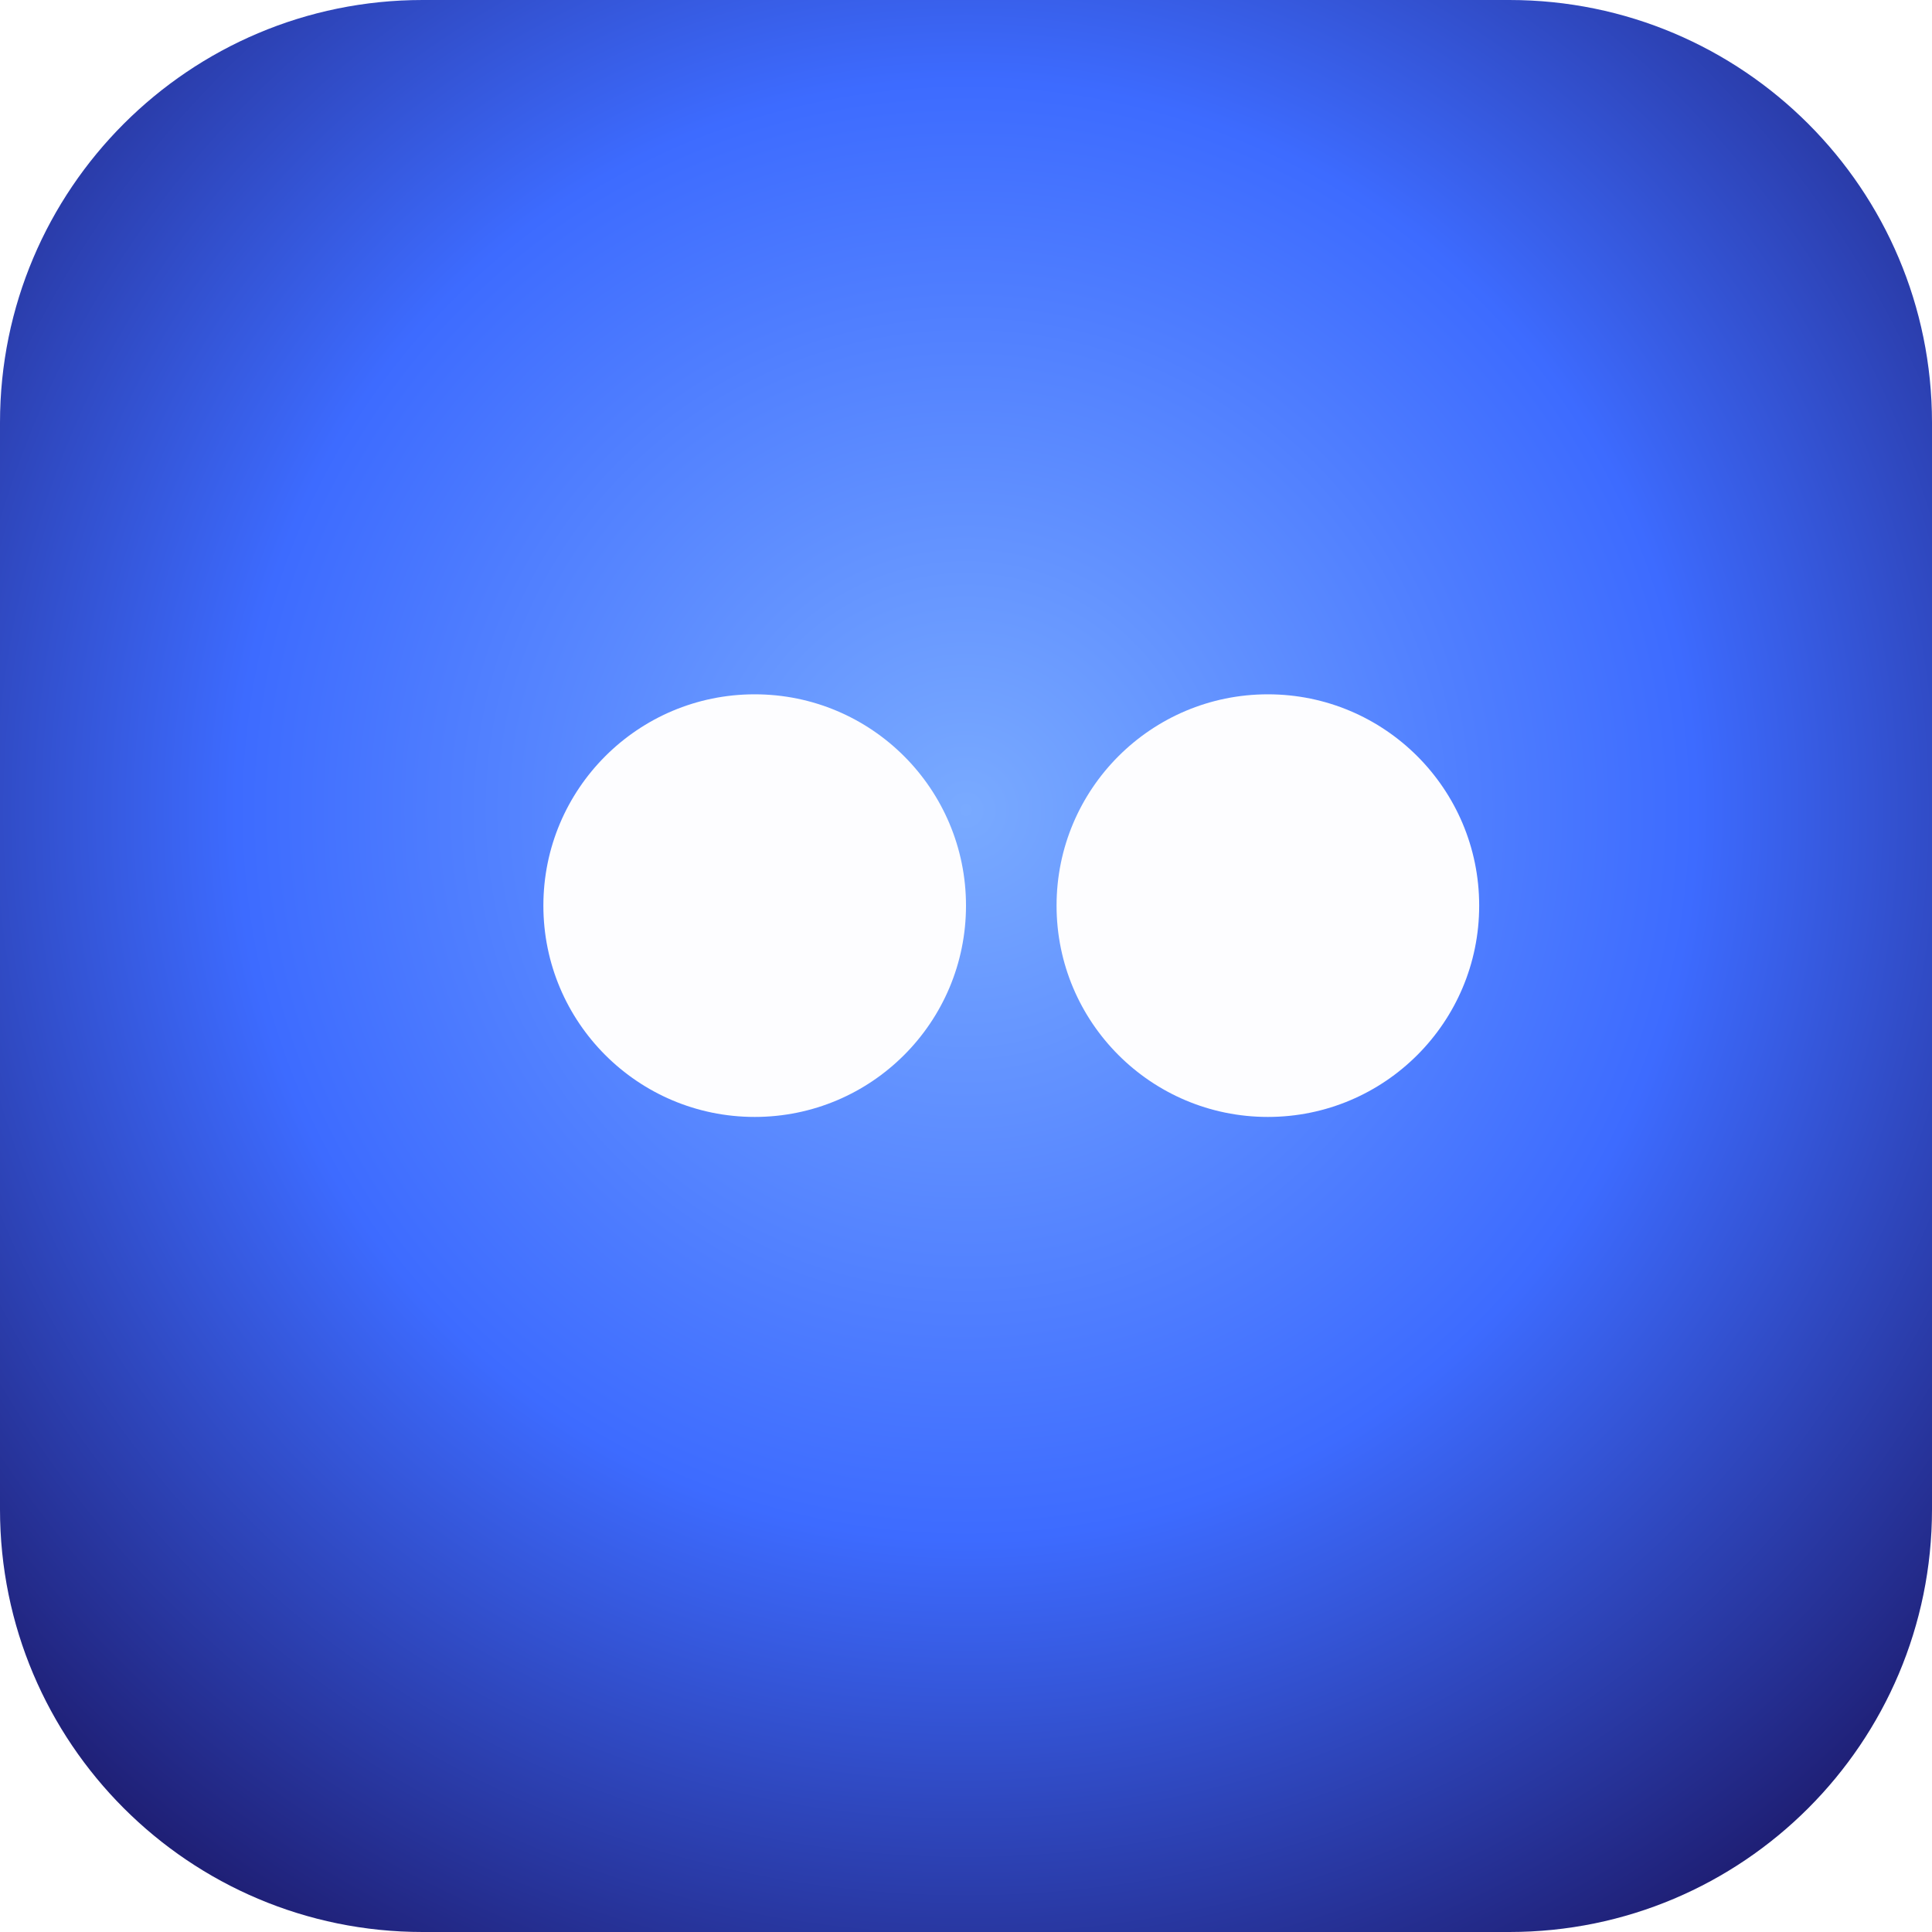
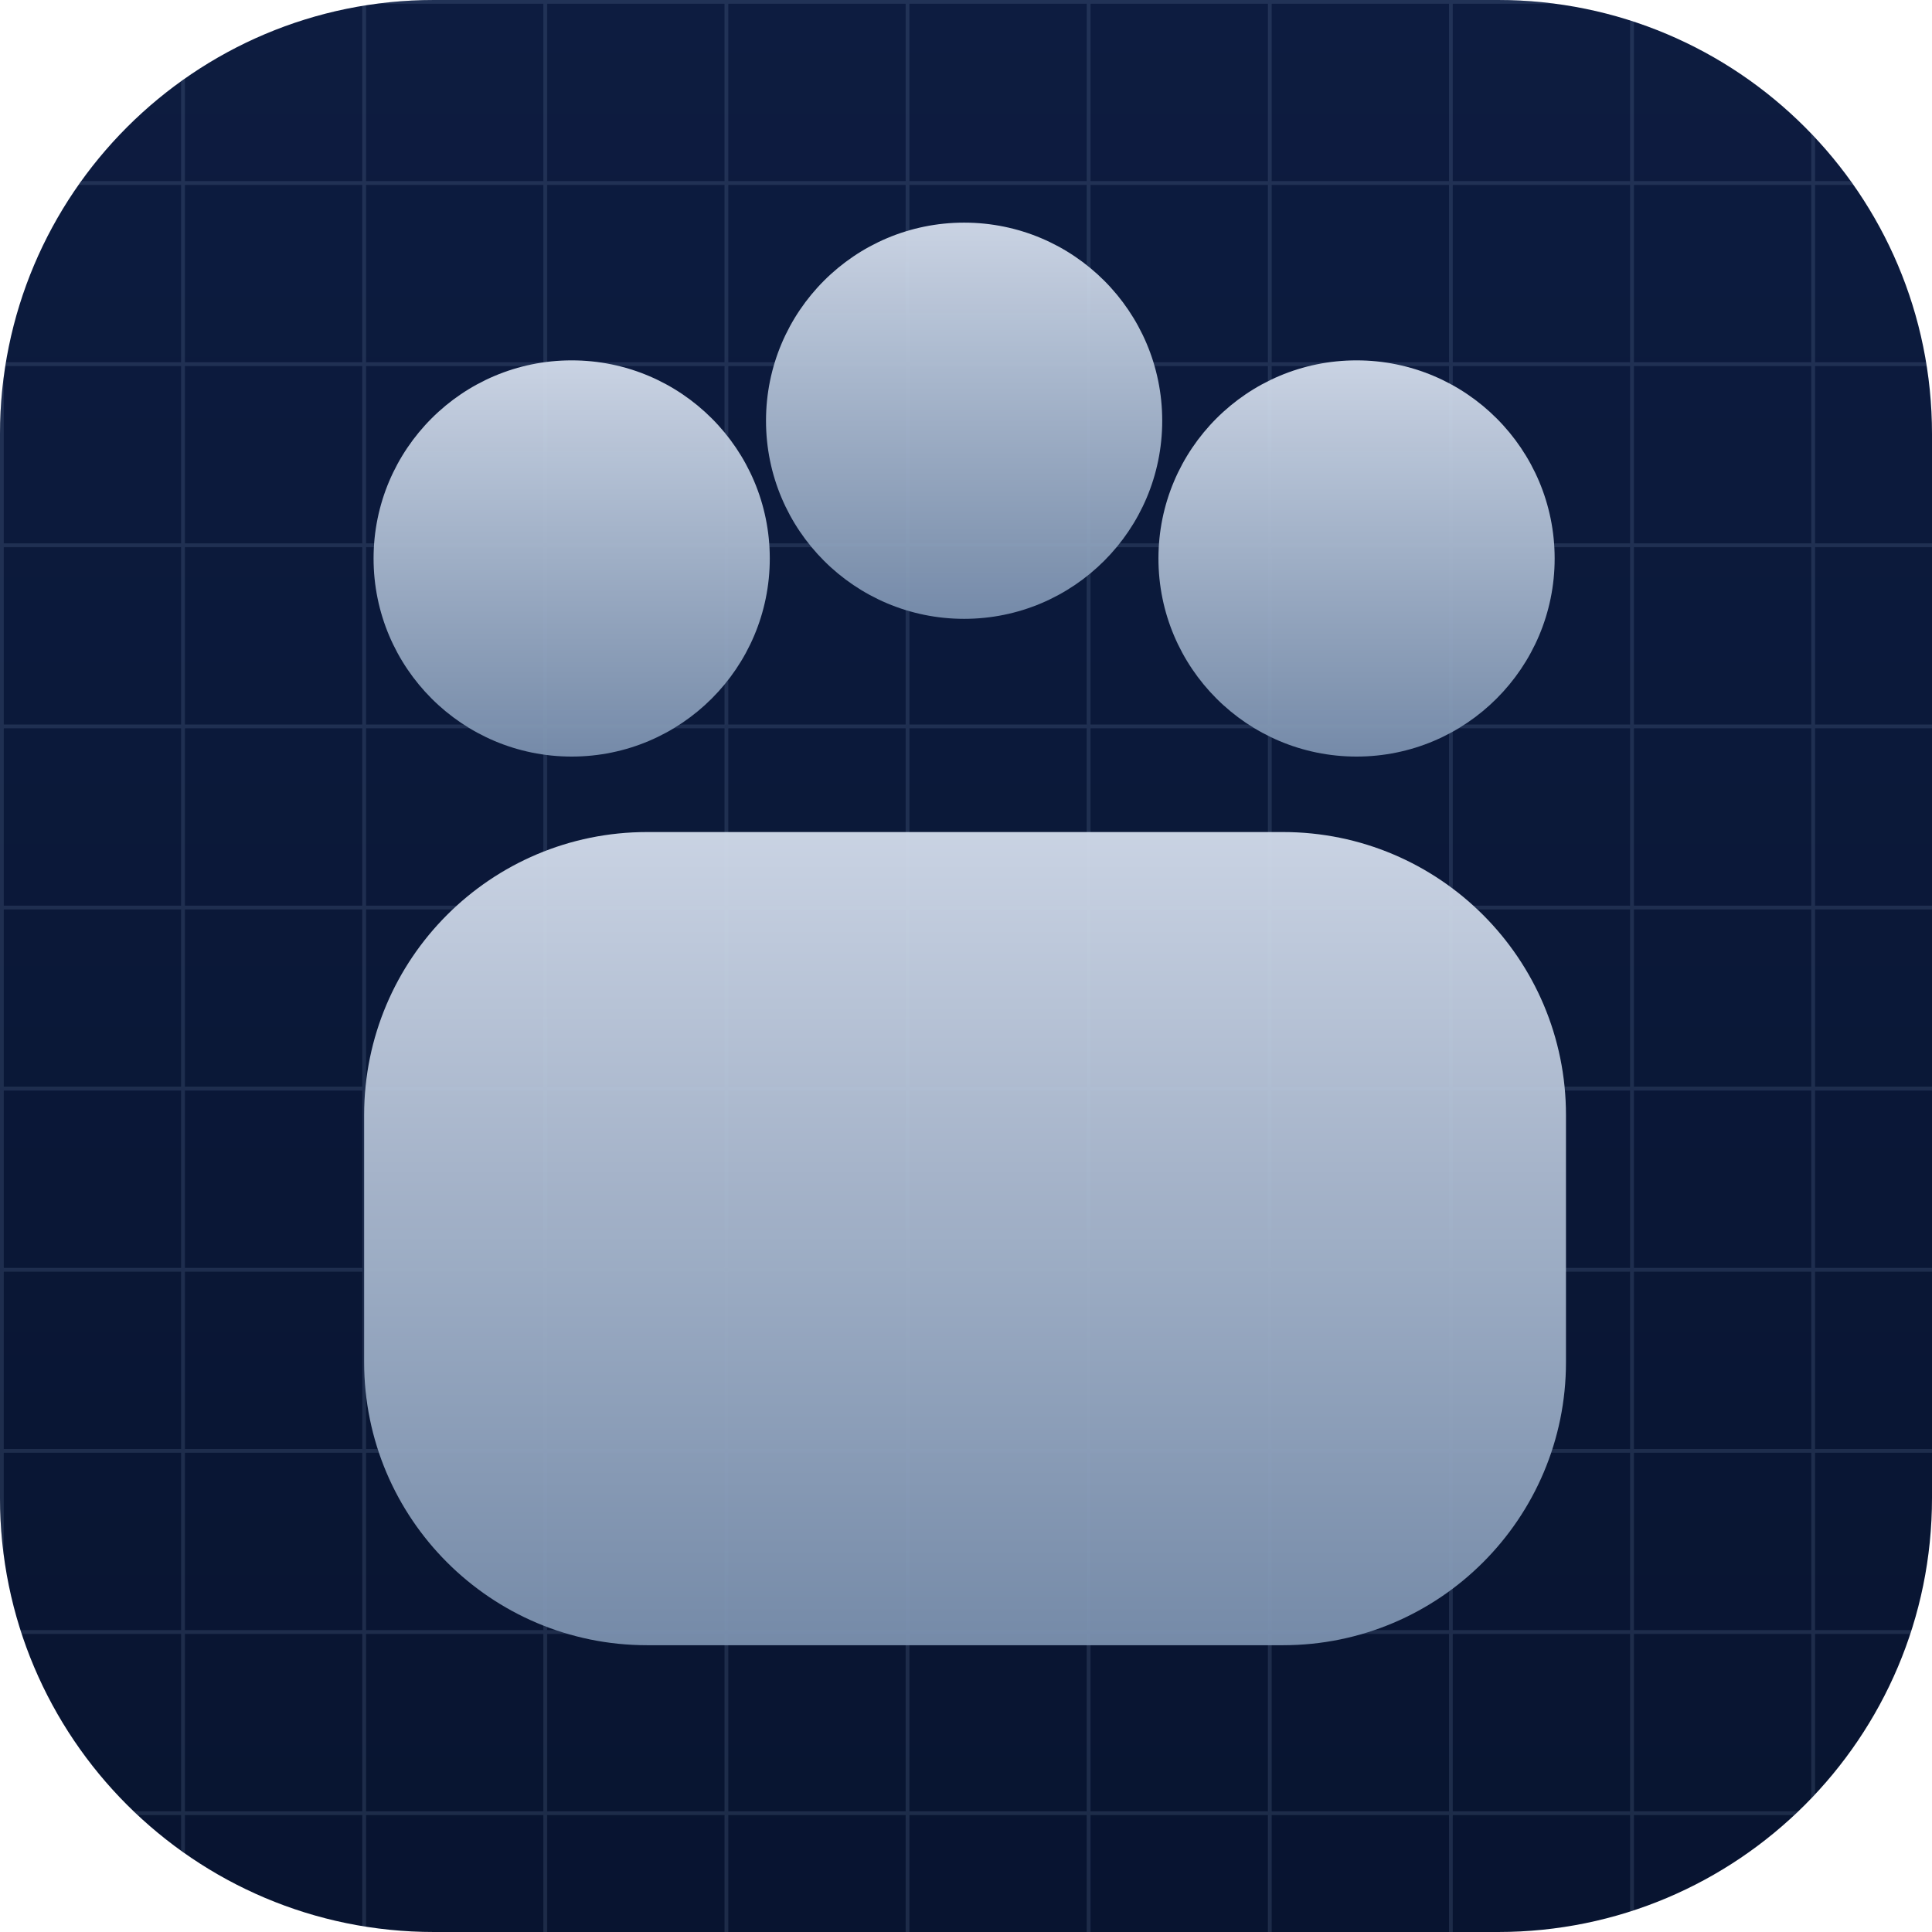
- <svg xmlns="http://www.w3.org/2000/svg" viewBox="0 0 64 64" role="img" aria-label="Padoo">
+ <svg xmlns="http://www.w3.org/2000/svg" viewBox="0 0 1024 1024" role="img" aria-label="Padoo">
  <defs>
-     <radialGradient id="g" cx="50%" cy="42%" r="72%">
-       <stop offset="0%" stop-color="#79aaff" />
-       <stop offset="52%" stop-color="#3d6bff" />
-       <stop offset="100%" stop-color="#1a135f" />
-     </radialGradient>
+     <linearGradient id="navy" x1="0" y1="0" x2="0" y2="1">
+       <stop offset="0%" stop-color="#0d1c40" />
+       <stop offset="100%" stop-color="#081430" />
+     </linearGradient>
+     <linearGradient id="glass" x1="0" y1="0" x2="0" y2="1">
+       <stop offset="0%" stop-color="#d3ddec" stop-opacity="0.95" />
+       <stop offset="100%" stop-color="#7e94b2" stop-opacity="0.92" />
+     </linearGradient>
+     <pattern id="grid" width="96" height="96" patternUnits="userSpaceOnUse">
+       <path d="M96 0H0v96" fill="none" stroke="#8fa6c8" stroke-opacity="0.16" stroke-width="4" />
+     </pattern>
+     <clipPath id="plate">
+       <rect x="0" y="0" width="1024" height="1024" rx="230" />
+     </clipPath>
  </defs>
-   <rect width="64" height="64" rx="14" fill="url(#g)" />
-   <circle cx="25" cy="30" r="7" fill="#fdfdff" />
-   <circle cx="42" cy="30" r="7" fill="#fdfdff" />
+   <g clip-path="url(#plate)">
+     <rect width="1024" height="1024" fill="url(#navy)" />
+     <rect width="1024" height="1024" fill="url(#grid)" />
+     <g fill="url(#glass)">
+       <circle cx="303" cy="296" r="105" />
+       <circle cx="511" cy="223" r="105" />
+       <circle cx="719" cy="296" r="105" />
+       <rect x="193" y="441" width="637" height="431" rx="150" />
+     </g>
+   </g>
</svg>
